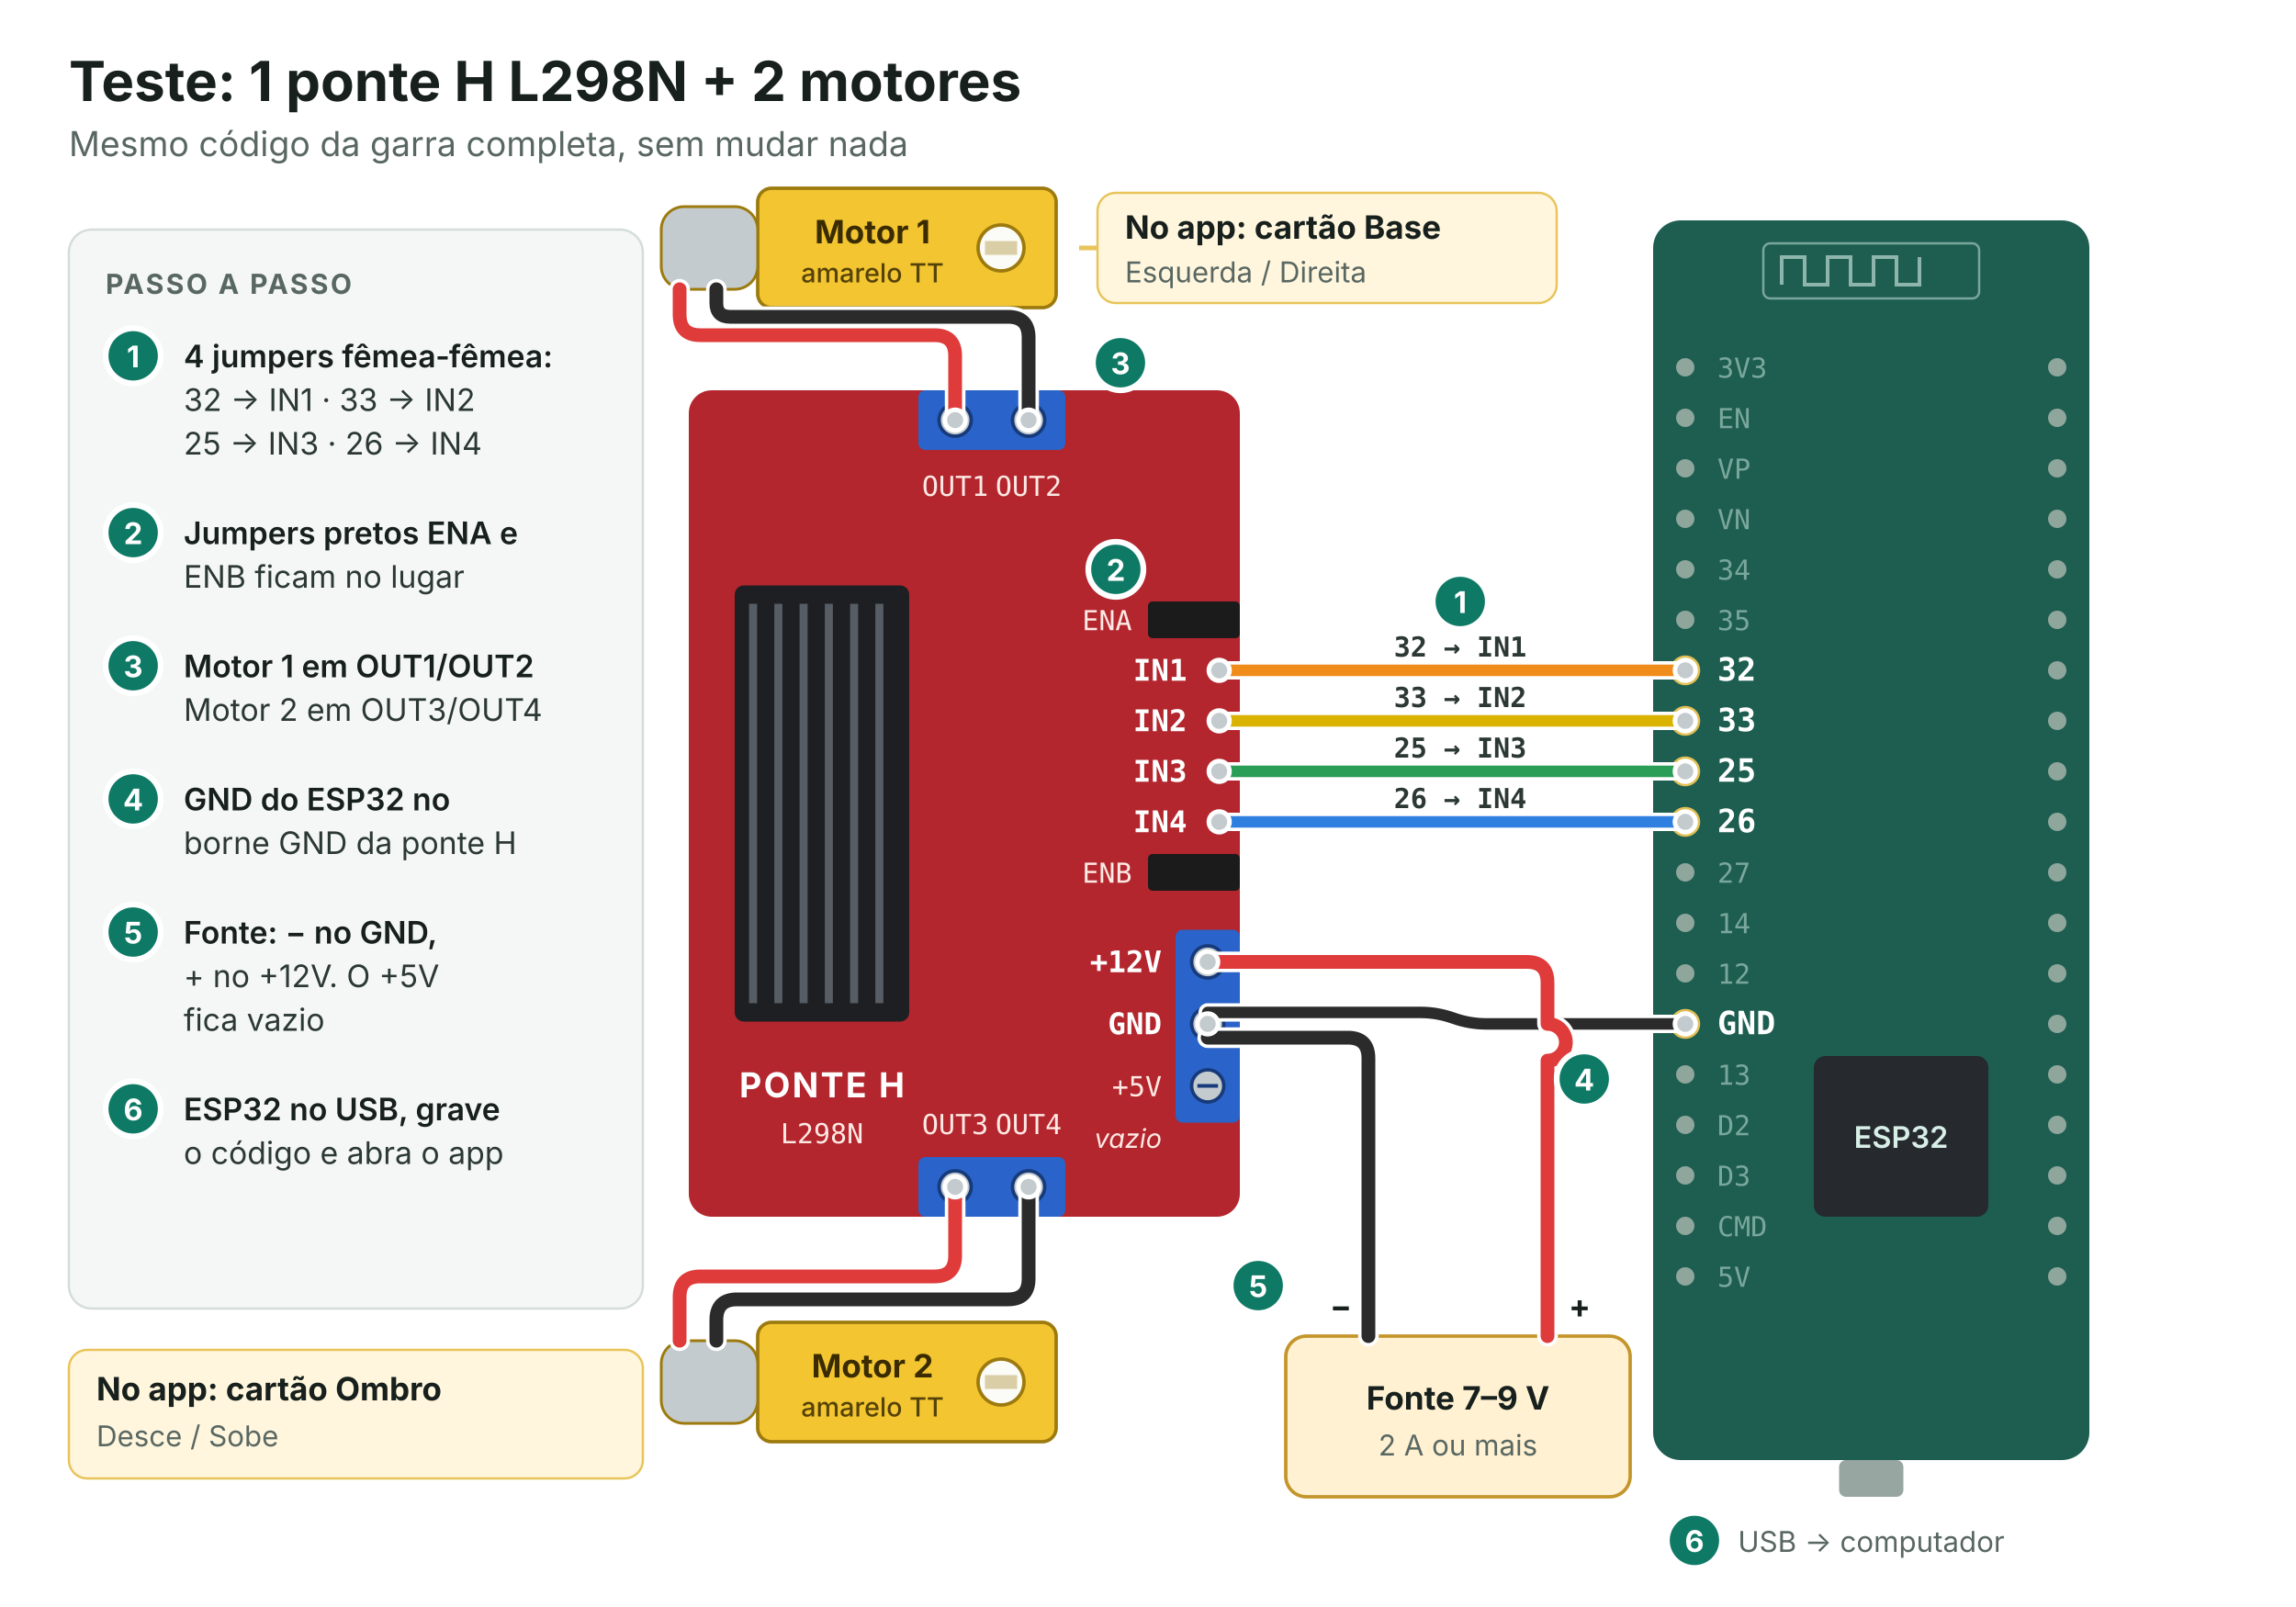
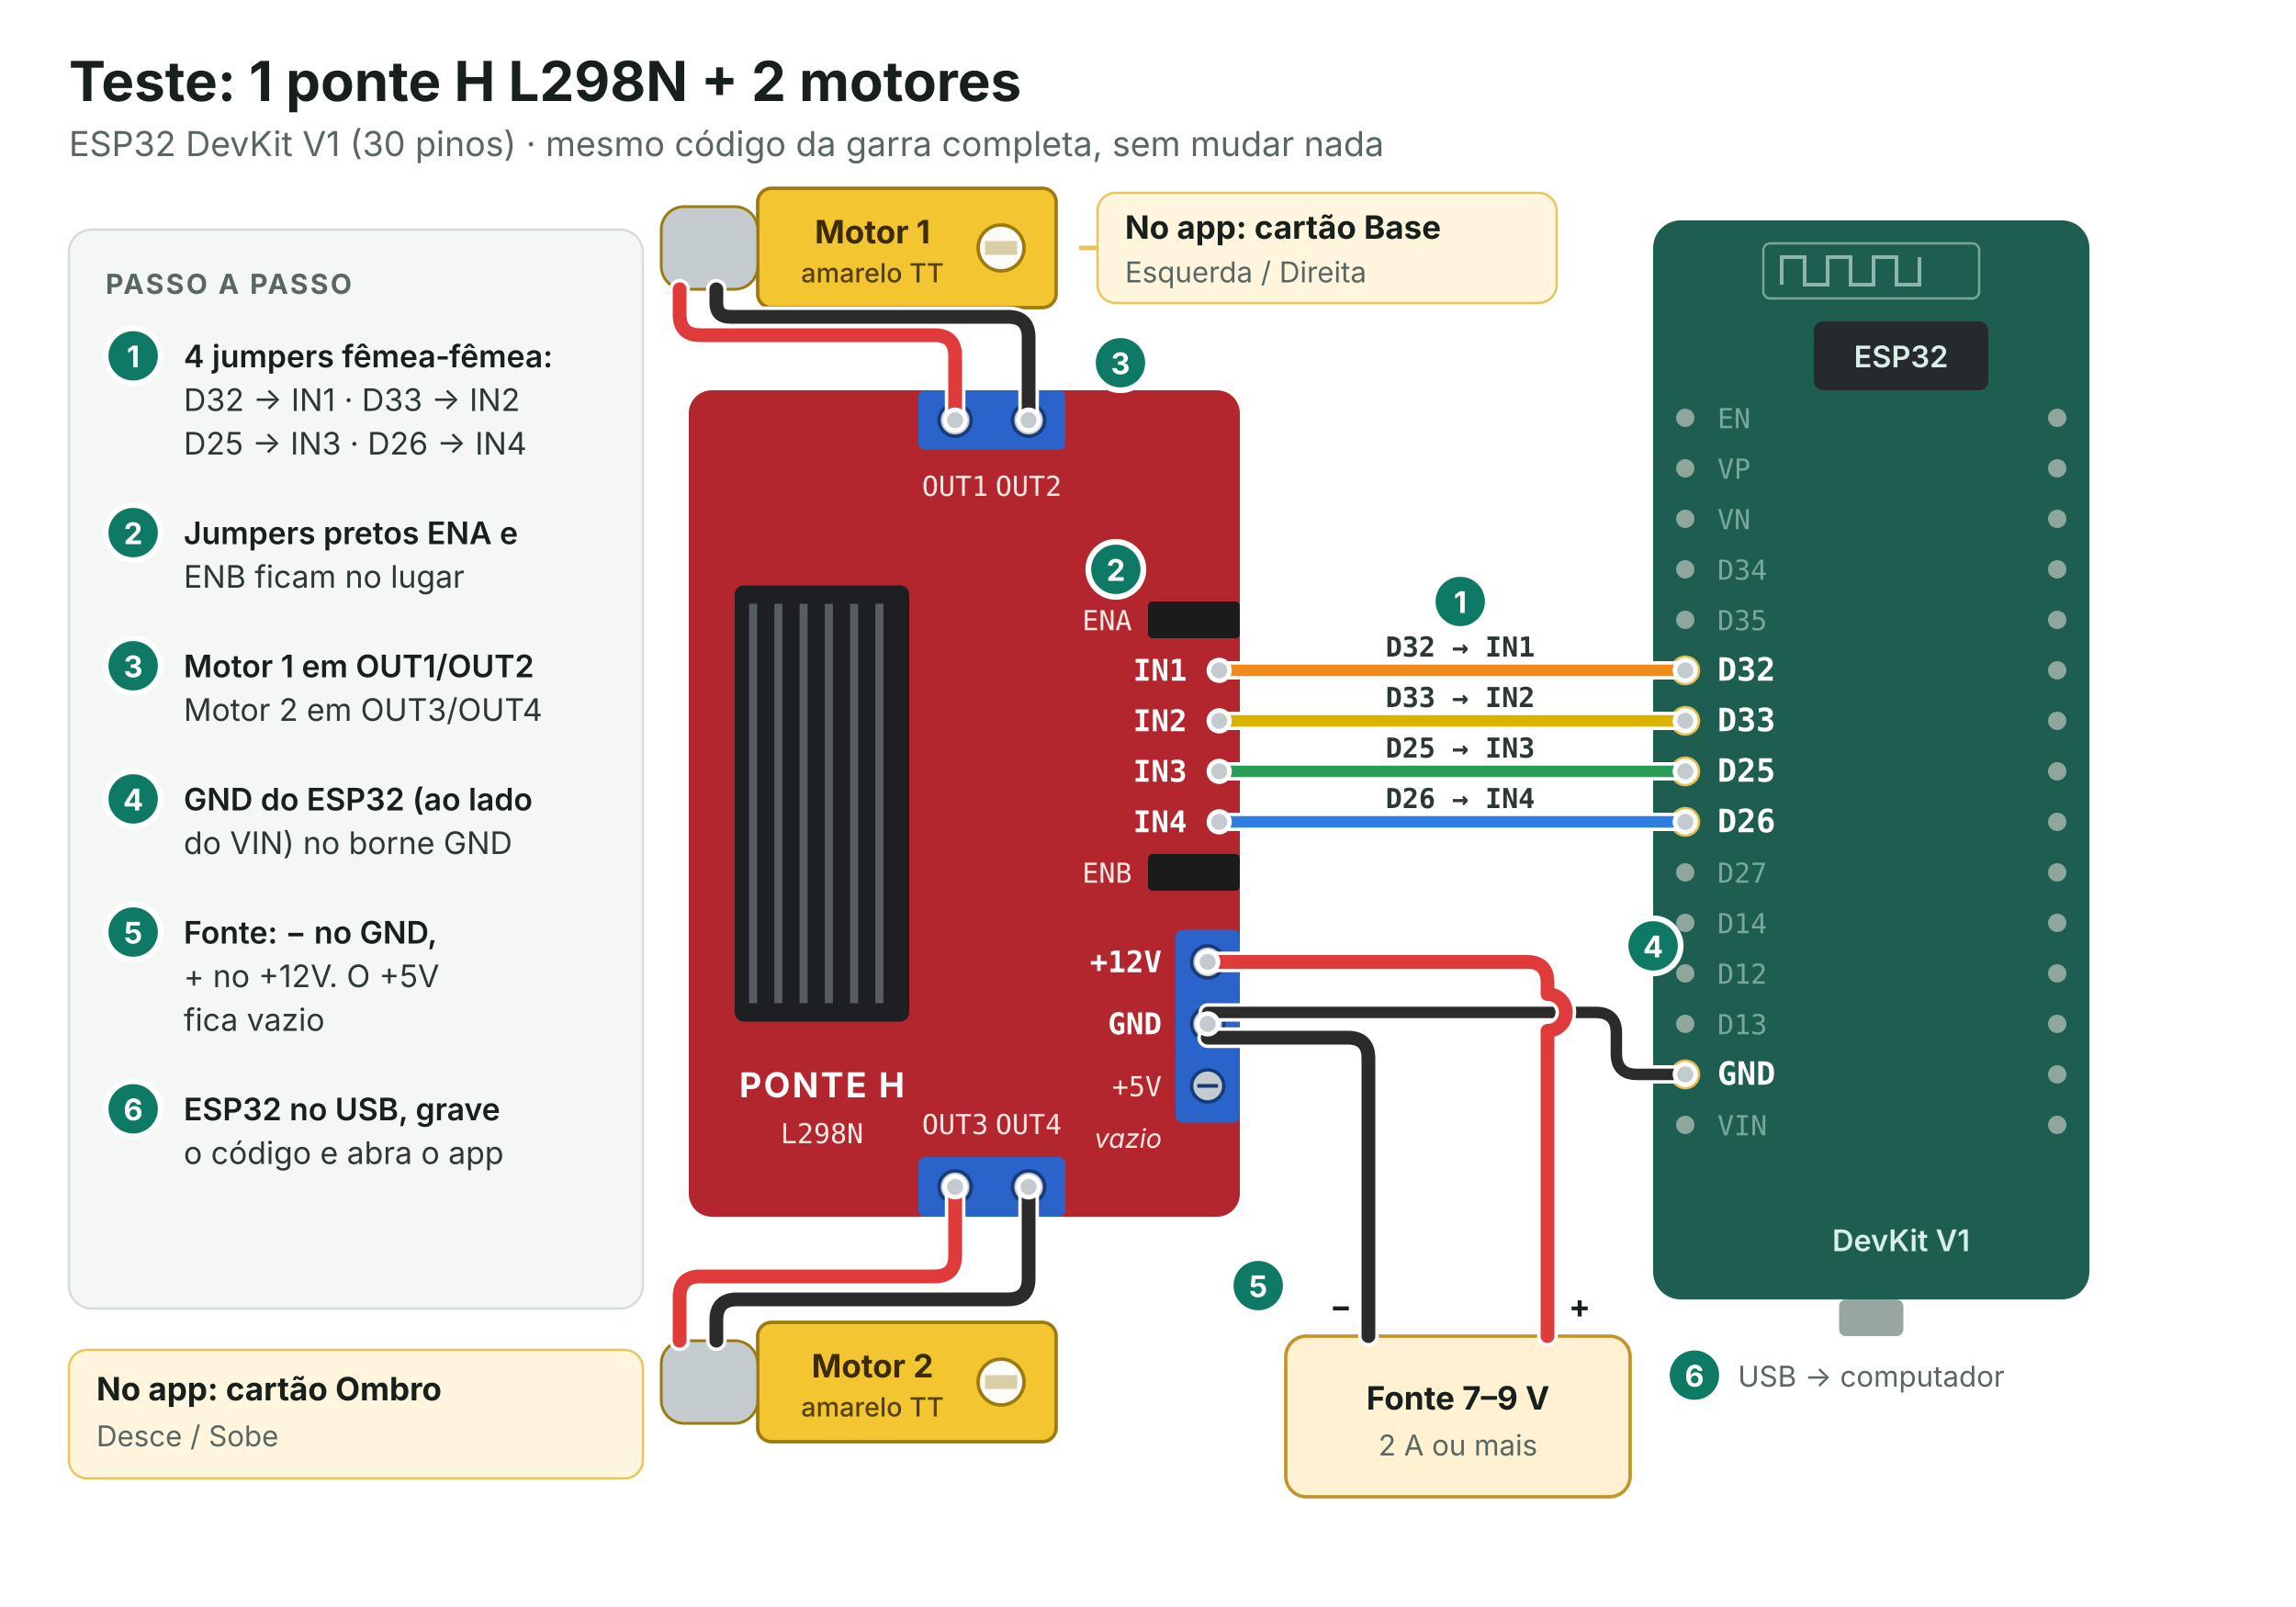
<svg xmlns="http://www.w3.org/2000/svg" viewBox="0 0 1000 700" font-family="Inter, system-ui, sans-serif">
  <style>
.title{font:700 24px Inter,system-ui,sans-serif;fill:#17201d}
.sub{font:400 15px Inter,system-ui,sans-serif;fill:#596762}
.t{font:500 14px Inter,system-ui,sans-serif;fill:#17201d}
.tb{font:700 14px Inter,system-ui,sans-serif;fill:#17201d}
.small{font:400 12.5px Inter,system-ui,sans-serif;fill:#596762}
.cap{font:700 12px Inter,system-ui,sans-serif;fill:#596762;letter-spacing:.08em}
.step{font:400 13.5px Inter,system-ui,sans-serif;fill:#2c3833}
.step-b{font:600 13.5px Inter,system-ui,sans-serif;fill:#17201d}
.board{fill:#1d5e50}
.chip-t{font:600 13px Inter,system-ui,sans-serif;fill:#d8efe7}
.pin-on{font:700 14px ui-monospace,Menlo,Consolas,monospace;fill:#ffffff}
.pin-off{font:500 12px ui-monospace,Menlo,Consolas,monospace;fill:#d8efe7;opacity:.5}
.l298{fill:#b3262e}
.lb{font:500 12px ui-monospace,Menlo,Consolas,monospace;fill:#ffe9e4}
.lb-on{font:700 13px ui-monospace,Menlo,Consolas,monospace;fill:#ffffff}
.lb-big{font:700 15px Inter,system-ui,sans-serif;fill:#ffffff;letter-spacing:.06em}
.lb-x{font:italic 400 11.5px Inter,system-ui,sans-serif;fill:#ffe9e4}
.term{fill:#2a63c9}
.screw{fill:#c3cbcf;stroke:#173a7a;stroke-width:1.5}
.slot{stroke:#173a7a;stroke-width:1.6}
.tt{fill:#f3c531;stroke:#9c7a0e;stroke-width:1.5}
.ttcan{fill:#c3cbcf;stroke:#9c7a0e;stroke-width:1.2}
.tt-t{font:700 14px Inter,system-ui,sans-serif;fill:#3a2c00}
.tt-s{font:500 11.5px Inter,system-ui,sans-serif;fill:#3a2c00;opacity:.85}
.we,.pe{fill:none;stroke:#ffffff;stroke-linecap:round;stroke-linejoin:round}
.we{stroke-width:8}.pe{stroke-width:9}
.w,.p{fill:none;stroke-linecap:round;stroke-linejoin:round}
.w{stroke-width:5}.p{stroke-width:6}
.tip{fill:#c3cbcf;stroke:#ffffff;stroke-width:2}
.wl{font:700 12px ui-monospace,Menlo,Consolas,monospace;fill:#2c3833}
.badge circle{fill:#0e7a66;stroke:#ffffff;stroke-width:2.5}
.badge text{font:700 13px Inter,system-ui,sans-serif;fill:#ffffff}
</style>
  <rect width="1000" height="700" fill="#ffffff" />
  <text class="title" x="30" y="44" text-anchor="start">Teste: 1 ponte H L298N + 2 motores</text>
-   <text class="sub" x="30" y="68" text-anchor="start">Mesmo código da garra completa, sem mudar nada</text>
-   <rect class="board" x="720" y="96" width="190" height="540" rx="12" />
+   <text class="sub" x="30" y="68" text-anchor="start">ESP32 DevKit V1 (30 pinos) · mesmo código da garra completa, sem mudar nada</text>
+   <rect class="board" x="720" y="96" width="190" height="470" rx="12" />
  <rect x="768" y="106" width="94" height="24" rx="3" fill="none" stroke="#d8efe7" stroke-opacity=".5" />
  <path d="M776 124 v-12 h10 v12 h10 v-12 h10 v12 h10 v-12 h10 v12 h10 v-12" fill="none" stroke="#d8efe7" stroke-opacity=".6" stroke-width="1.6" />
-   <rect x="790" y="460" width="76" height="70" rx="5" fill="#26292d" />
-   <text x="828" y="500" text-anchor="middle" class="chip-t">ESP32</text>
-   <circle cx="734" cy="160" r="4" fill="#8fa69c" />
-   <text x="748" y="164.5" class="pin-off">3V3</text>
+   <rect x="790" y="140" width="76" height="30" rx="4" fill="#26292d" />
+   <text x="828" y="160" text-anchor="middle" class="chip-t">ESP32</text>
+   <text x="828" y="545" text-anchor="middle" class="chip-t">DevKit V1</text>
  <circle cx="734" cy="182" r="4" fill="#8fa69c" />
  <text x="748" y="186.5" class="pin-off">EN</text>
  <circle cx="734" cy="204" r="4" fill="#8fa69c" />
  <text x="748" y="208.5" class="pin-off">VP</text>
  <circle cx="734" cy="226" r="4" fill="#8fa69c" />
  <text x="748" y="230.5" class="pin-off">VN</text>
  <circle cx="734" cy="248" r="4" fill="#8fa69c" />
-   <text x="748" y="252.5" class="pin-off">34</text>
+   <text x="748" y="252.5" class="pin-off">D34</text>
  <circle cx="734" cy="270" r="4" fill="#8fa69c" />
-   <text x="748" y="274.5" class="pin-off">35</text>
+   <text x="748" y="274.5" class="pin-off">D35</text>
  <circle cx="734" cy="292" r="6.5" fill="#e2bf55" />
-   <text x="748" y="296.5" class="pin-on">32</text>
+   <text x="748" y="296.5" class="pin-on">D32</text>
  <circle cx="734" cy="314" r="6.5" fill="#e2bf55" />
-   <text x="748" y="318.5" class="pin-on">33</text>
+   <text x="748" y="318.5" class="pin-on">D33</text>
  <circle cx="734" cy="336" r="6.5" fill="#e2bf55" />
-   <text x="748" y="340.5" class="pin-on">25</text>
+   <text x="748" y="340.5" class="pin-on">D25</text>
  <circle cx="734" cy="358" r="6.5" fill="#e2bf55" />
-   <text x="748" y="362.5" class="pin-on">26</text>
+   <text x="748" y="362.5" class="pin-on">D26</text>
  <circle cx="734" cy="380" r="4" fill="#8fa69c" />
-   <text x="748" y="384.5" class="pin-off">27</text>
+   <text x="748" y="384.5" class="pin-off">D27</text>
  <circle cx="734" cy="402" r="4" fill="#8fa69c" />
-   <text x="748" y="406.5" class="pin-off">14</text>
+   <text x="748" y="406.5" class="pin-off">D14</text>
  <circle cx="734" cy="424" r="4" fill="#8fa69c" />
-   <text x="748" y="428.5" class="pin-off">12</text>
-   <circle cx="734" cy="446" r="6.5" fill="#e2bf55" />
-   <text x="748" y="450.5" class="pin-on">GND</text>
-   <circle cx="734" cy="468" r="4" fill="#8fa69c" />
-   <text x="748" y="472.5" class="pin-off">13</text>
+   <text x="748" y="428.5" class="pin-off">D12</text>
+   <circle cx="734" cy="446" r="4" fill="#8fa69c" />
+   <text x="748" y="450.5" class="pin-off">D13</text>
+   <circle cx="734" cy="468" r="6.5" fill="#e2bf55" />
+   <text x="748" y="472.5" class="pin-on">GND</text>
  <circle cx="734" cy="490" r="4" fill="#8fa69c" />
-   <text x="748" y="494.5" class="pin-off">D2</text>
-   <circle cx="734" cy="512" r="4" fill="#8fa69c" />
-   <text x="748" y="516.5" class="pin-off">D3</text>
-   <circle cx="734" cy="534" r="4" fill="#8fa69c" />
-   <text x="748" y="538.5" class="pin-off">CMD</text>
-   <circle cx="734" cy="556" r="4" fill="#8fa69c" />
-   <text x="748" y="560.5" class="pin-off">5V</text>
-   <circle cx="896" cy="160" r="4" fill="#8fa69c" />
+   <text x="748" y="494.5" class="pin-off">VIN</text>
  <circle cx="896" cy="182" r="4" fill="#8fa69c" />
  <circle cx="896" cy="204" r="4" fill="#8fa69c" />
  <circle cx="896" cy="226" r="4" fill="#8fa69c" />
  <circle cx="896" cy="248" r="4" fill="#8fa69c" />
  <circle cx="896" cy="270" r="4" fill="#8fa69c" />
  <circle cx="896" cy="292" r="4" fill="#8fa69c" />
  <circle cx="896" cy="314" r="4" fill="#8fa69c" />
  <circle cx="896" cy="336" r="4" fill="#8fa69c" />
  <circle cx="896" cy="358" r="4" fill="#8fa69c" />
  <circle cx="896" cy="380" r="4" fill="#8fa69c" />
  <circle cx="896" cy="402" r="4" fill="#8fa69c" />
  <circle cx="896" cy="424" r="4" fill="#8fa69c" />
  <circle cx="896" cy="446" r="4" fill="#8fa69c" />
  <circle cx="896" cy="468" r="4" fill="#8fa69c" />
  <circle cx="896" cy="490" r="4" fill="#8fa69c" />
-   <circle cx="896" cy="512" r="4" fill="#8fa69c" />
-   <circle cx="896" cy="534" r="4" fill="#8fa69c" />
-   <circle cx="896" cy="556" r="4" fill="#8fa69c" />
-   <rect x="801" y="636" width="28" height="16" rx="3" fill="#97a6a1" />
-   <text class="small" x="815" y="676" text-anchor="middle">USB → computador</text>
+   <rect x="801" y="566" width="28" height="16" rx="3" fill="#97a6a1" />
+   <text class="small" x="815" y="604" text-anchor="middle">USB → computador</text>
  <rect class="l298" x="300" y="170" width="240" height="360" rx="10" />
  <rect x="320" y="255" width="76" height="190" rx="4" fill="#1d1f22" />
  <line x1="328" y1="263" x2="328" y2="437" stroke="#575d64" stroke-width="3.5" />
  <line x1="339" y1="263" x2="339" y2="437" stroke="#575d64" stroke-width="3.5" />
  <line x1="350" y1="263" x2="350" y2="437" stroke="#575d64" stroke-width="3.5" />
  <line x1="361" y1="263" x2="361" y2="437" stroke="#575d64" stroke-width="3.5" />
  <line x1="372" y1="263" x2="372" y2="437" stroke="#575d64" stroke-width="3.5" />
  <line x1="383" y1="263" x2="383" y2="437" stroke="#575d64" stroke-width="3.5" />
  <text class="lb-big" x="358" y="478" text-anchor="middle">PONTE H</text>
  <text class="lb" x="358" y="498" text-anchor="middle">L298N</text>
  <rect class="term" x="400" y="170" width="64" height="26" rx="3" />
  <circle class="screw" cx="416" cy="183" r="7" />
  <line x1="411.5" y1="183" x2="420.5" y2="183" class="slot" />
  <circle class="screw" cx="448" cy="183" r="7" />
  <line x1="443.5" y1="183" x2="452.5" y2="183" class="slot" />
  <text class="lb" x="416" y="216" text-anchor="middle">OUT1</text>
  <text class="lb" x="448" y="216" text-anchor="middle">OUT2</text>
  <rect class="term" x="400" y="504" width="64" height="26" rx="3" />
  <circle class="screw" cx="416" cy="517" r="7" />
  <line x1="411.5" y1="517" x2="420.5" y2="517" class="slot" />
  <circle class="screw" cx="448" cy="517" r="7" />
  <line x1="443.5" y1="517" x2="452.5" y2="517" class="slot" />
  <text class="lb" x="416" y="494" text-anchor="middle">OUT3</text>
  <text class="lb" x="448" y="494" text-anchor="middle">OUT4</text>
  <rect x="527" y="266" width="8" height="8" fill="#e2bf55" />
  <rect x="505" y="266" width="8" height="8" fill="#e2bf55" />
  <rect x="500" y="262" width="40" height="16" rx="2" fill="#1b1b1b" />
  <text class="lb" x="493" y="274.5" text-anchor="end">ENA</text>
  <rect x="527" y="288" width="8" height="8" fill="#e2bf55" />
  <text class="lb-on" x="517" y="296.5" text-anchor="end">IN1</text>
  <rect x="527" y="310" width="8" height="8" fill="#e2bf55" />
  <text class="lb-on" x="517" y="318.5" text-anchor="end">IN2</text>
  <rect x="527" y="332" width="8" height="8" fill="#e2bf55" />
  <text class="lb-on" x="517" y="340.5" text-anchor="end">IN3</text>
  <rect x="527" y="354" width="8" height="8" fill="#e2bf55" />
  <text class="lb-on" x="517" y="362.5" text-anchor="end">IN4</text>
  <rect x="527" y="376" width="8" height="8" fill="#e2bf55" />
  <rect x="505" y="376" width="8" height="8" fill="#e2bf55" />
  <rect x="500" y="372" width="40" height="16" rx="2" fill="#1b1b1b" />
  <text class="lb" x="493" y="384.5" text-anchor="end">ENB</text>
  <rect class="term" x="512" y="405" width="28" height="84" rx="3" />
  <circle class="screw" cx="526" cy="419" r="7" />
  <line x1="521.5" y1="419" x2="530.5" y2="419" class="slot" />
  <text class="lb-on" x="506" y="423.5" text-anchor="end">+12V</text>
  <circle class="screw" cx="526" cy="446" r="7" />
  <line x1="521.5" y1="446" x2="530.5" y2="446" class="slot" />
  <text class="lb-on" x="506" y="450.5" text-anchor="end">GND</text>
  <circle class="screw" cx="526" cy="473" r="7" />
  <line x1="521.5" y1="473" x2="530.5" y2="473" class="slot" />
  <text class="lb" x="506" y="477.5" text-anchor="end">+5V</text>
  <text class="lb-x" x="506" y="500" text-anchor="end">vazio</text>
  <path class="we" d="M734 292 L531 292" />
  <path class="w" style="stroke:#f08c1a" d="M734 292 L531 292" />
  <circle class="tip" cx="531" cy="292" r="4.5" />
  <circle class="tip" cx="734" cy="292" r="4.5" />
-   <text class="wl" x="636" y="286" text-anchor="middle">32 → IN1</text>
+   <text class="wl" x="636" y="286" text-anchor="middle">D32 → IN1</text>
  <path class="we" d="M734 314 L531 314" />
  <path class="w" style="stroke:#d9b300" d="M734 314 L531 314" />
  <circle class="tip" cx="531" cy="314" r="4.5" />
  <circle class="tip" cx="734" cy="314" r="4.5" />
-   <text class="wl" x="636" y="308" text-anchor="middle">33 → IN2</text>
+   <text class="wl" x="636" y="308" text-anchor="middle">D33 → IN2</text>
  <path class="we" d="M734 336 L531 336" />
  <path class="w" style="stroke:#2a9d57" d="M734 336 L531 336" />
  <circle class="tip" cx="531" cy="336" r="4.5" />
  <circle class="tip" cx="734" cy="336" r="4.5" />
-   <text class="wl" x="636" y="330" text-anchor="middle">25 → IN3</text>
+   <text class="wl" x="636" y="330" text-anchor="middle">D25 → IN3</text>
  <path class="we" d="M734 358 L531 358" />
  <path class="w" style="stroke:#2f7fe0" d="M734 358 L531 358" />
  <circle class="tip" cx="531" cy="358" r="4.5" />
  <circle class="tip" cx="734" cy="358" r="4.5" />
-   <text class="wl" x="636" y="352" text-anchor="middle">26 → IN4</text>
-   <path class="we" d="M734.0 446.0 L647.4 446.0 Q640.0 446.0 633.0 443.5 L633.0 443.5 Q626.0 441.0 618.6 441.0 L526.0 441.0" />
-   <path class="w" style="stroke:#2b2b2b" d="M734.0 446.0 L647.4 446.0 Q640.0 446.0 633.0 443.5 L633.0 443.5 Q626.0 441.0 618.6 441.0 L526.0 441.0" />
-   <circle class="tip" cx="734" cy="446" r="4.5" />
+   <text class="wl" x="636" y="352" text-anchor="middle">D26 → IN4</text>
+   <path class="we" d="M734.0 468.0 L713.0 468.0 Q704.0 468.0 704.0 459.0 L704.0 450.0 Q704.0 441.0 695.0 441.0 L526.0 441.0" />
+   <path class="w" style="stroke:#2b2b2b" d="M734.0 468.0 L713.0 468.0 Q704.0 468.0 704.0 459.0 L704.0 450.0 Q704.0 441.0 695.0 441.0 L526.0 441.0" />
+   <circle class="tip" cx="734" cy="468" r="4.5" />
  <rect x="560" y="582" width="150" height="70" rx="9" fill="#fff1d2" stroke="#c4952a" stroke-width="1.5" />
  <text class="tb" x="635" y="614" text-anchor="middle">Fonte 7–9 V</text>
  <text class="small" x="635" y="634" text-anchor="middle">2 A ou mais</text>
  <text class="tb" x="584" y="574" text-anchor="middle">−</text>
  <text class="tb" x="688" y="574" text-anchor="middle">+</text>
  <path class="pe" d="M596.0 582.0 L596.0 461.0 Q596.0 452.0 587.0 452.0 L526.0 452.0" />
  <path class="p" style="stroke:#2b2b2b" d="M596.0 582.0 L596.0 461.0 Q596.0 452.0 587.0 452.0 L526.0 452.0" />
  <circle class="tip" cx="526" cy="446" r="4.5" />
-   <path class="pe" d="M674 582 L674 462 A 8 8 0 0 0 674 446 L674 428 Q674 419 665 419 L526 419" />
-   <path class="p" style="stroke:#e03b3b" d="M674 582 L674 462 A 8 8 0 0 0 674 446 L674 428 Q674 419 665 419 L526 419" />
+   <path class="pe" d="M674 582 L674 449 A 8 8 0 0 0 674 433 L674 428 Q674 419 665 419 L526 419" />
+   <path class="p" style="stroke:#e03b3b" d="M674 582 L674 449 A 8 8 0 0 0 674 433 L674 428 Q674 419 665 419 L526 419" />
  <circle class="tip" cx="526" cy="419" r="4.5" />
  <rect class="tt" x="330" y="82" width="130" height="52" rx="6" />
  <rect class="ttcan" x="288" y="90" width="42" height="36" rx="10" />
  <circle cx="436" cy="108" r="10" fill="#fbfbf7" stroke="#9c7a0e" stroke-width="1.5" />
  <rect x="429" y="105" width="14" height="6" fill="#9c7a0e" opacity=".35" />
  <text class="tt-t" x="380" y="106" text-anchor="middle">Motor 1</text>
  <text class="tt-s" x="380" y="123" text-anchor="middle">amarelo TT</text>
  <rect class="tt" x="330" y="576" width="130" height="52" rx="6" />
  <rect class="ttcan" x="288" y="584" width="42" height="36" rx="10" />
  <circle cx="436" cy="602" r="10" fill="#fbfbf7" stroke="#9c7a0e" stroke-width="1.5" />
  <rect x="429" y="599" width="14" height="6" fill="#9c7a0e" opacity=".35" />
  <text class="tt-t" x="380" y="600" text-anchor="middle">Motor 2</text>
  <text class="tt-s" x="380" y="617" text-anchor="middle">amarelo TT</text>
  <path class="pe" d="M296.0 126.0 L296.0 137.0 Q296.0 146.0 305.0 146.0 L407.0 146.0 Q416.0 146.0 416.0 155.0 L416.0 183.0" />
  <path class="p" style="stroke:#e03b3b" d="M296.0 126.0 L296.0 137.0 Q296.0 146.0 305.0 146.0 L407.0 146.0 Q416.0 146.0 416.0 155.0 L416.0 183.0" />
  <path class="pe" d="M312.0 126.0 L312.0 132.0 Q312.0 138.0 318.0 138.0 L439.0 138.0 Q448.0 138.0 448.0 147.0 L448.0 183.0" />
  <path class="p" style="stroke:#2b2b2b" d="M312.0 126.0 L312.0 132.0 Q312.0 138.0 318.0 138.0 L439.0 138.0 Q448.0 138.0 448.0 147.0 L448.0 183.0" />
  <circle class="tip" cx="416" cy="183" r="4.5" />
  <circle class="tip" cx="448" cy="183" r="4.5" />
  <path class="pe" d="M296.0 584.0 L296.0 565.0 Q296.0 556.0 305.0 556.0 L407.0 556.0 Q416.0 556.0 416.0 547.0 L416.0 517.0" />
  <path class="p" style="stroke:#e03b3b" d="M296.0 584.0 L296.0 565.0 Q296.0 556.0 305.0 556.0 L407.0 556.0 Q416.0 556.0 416.0 547.0 L416.0 517.0" />
  <path class="pe" d="M312.0 584.0 L312.0 575.0 Q312.0 566.0 321.0 566.0 L439.0 566.0 Q448.0 566.0 448.0 557.0 L448.0 517.0" />
  <path class="p" style="stroke:#2b2b2b" d="M312.0 584.0 L312.0 575.0 Q312.0 566.0 321.0 566.0 L439.0 566.0 Q448.0 566.0 448.0 557.0 L448.0 517.0" />
  <circle class="tip" cx="416" cy="517" r="4.5" />
  <circle class="tip" cx="448" cy="517" r="4.5" />
  <rect x="478" y="84" width="200" height="48" rx="8" fill="#fff6dd" stroke="#e8c45a" />
  <text class="tb" x="490" y="104" text-anchor="start">No app: cartão Base</text>
  <text class="small" x="490" y="123" text-anchor="start">Esquerda / Direita</text>
  <path d="M478 108 L470 108" stroke="#e8c45a" stroke-width="2" />
  <rect x="478" y="590" width="74" height="48" rx="8" fill="#fff6dd" stroke="#e8c45a" opacity="0" />
  <rect x="30" y="588" width="250" height="56" rx="8" fill="#fff6dd" stroke="#e8c45a" />
  <text class="tb" x="42" y="610" text-anchor="start">No app: cartão Ombro</text>
  <text class="small" x="42" y="630" text-anchor="start">Desce / Sobe</text>
  <rect x="30" y="100" width="250" height="470" rx="10" fill="#f4f7f6" stroke="#d5ddda" />
  <text class="cap" x="46" y="128" text-anchor="start">PASSO A PASSO</text>
  <g class="badge">
    <circle cx="58" cy="155" r="12" />
    <text x="58" y="160" text-anchor="middle">1</text>
  </g>
  <text class="step-b" x="80" y="160" text-anchor="start">4 jumpers fêmea‑fêmea:</text>
-   <text class="step" x="80" y="179" text-anchor="start">32 → IN1  ·  33 → IN2</text>
-   <text class="step" x="80" y="198" text-anchor="start">25 → IN3  ·  26 → IN4</text>
+   <text class="step" x="80" y="179" text-anchor="start">D32 → IN1  ·  D33 → IN2</text>
+   <text class="step" x="80" y="198" text-anchor="start">D25 → IN3  ·  D26 → IN4</text>
  <g class="badge">
    <circle cx="58" cy="232" r="12" />
    <text x="58" y="237" text-anchor="middle">2</text>
  </g>
  <text class="step-b" x="80" y="237" text-anchor="start">Jumpers pretos ENA e</text>
  <text class="step" x="80" y="256" text-anchor="start">ENB ficam no lugar</text>
  <g class="badge">
    <circle cx="58" cy="290" r="12" />
    <text x="58" y="295" text-anchor="middle">3</text>
  </g>
  <text class="step-b" x="80" y="295" text-anchor="start">Motor 1 em OUT1/OUT2</text>
  <text class="step" x="80" y="314" text-anchor="start">Motor 2 em OUT3/OUT4</text>
  <g class="badge">
    <circle cx="58" cy="348" r="12" />
    <text x="58" y="353" text-anchor="middle">4</text>
  </g>
-   <text class="step-b" x="80" y="353" text-anchor="start">GND do ESP32 no</text>
-   <text class="step" x="80" y="372" text-anchor="start">borne GND da ponte H</text>
+   <text class="step-b" x="80" y="353" text-anchor="start">GND do ESP32 (ao lado</text>
+   <text class="step" x="80" y="372" text-anchor="start">do VIN) no borne GND</text>
  <g class="badge">
    <circle cx="58" cy="406" r="12" />
    <text x="58" y="411" text-anchor="middle">5</text>
  </g>
  <text class="step-b" x="80" y="411" text-anchor="start">Fonte: − no GND,</text>
  <text class="step" x="80" y="430" text-anchor="start">+ no +12V. O +5V</text>
  <text class="step" x="80" y="449" text-anchor="start">fica vazio</text>
  <g class="badge">
    <circle cx="58" cy="483" r="12" />
    <text x="58" y="488" text-anchor="middle">6</text>
  </g>
  <text class="step-b" x="80" y="488" text-anchor="start">ESP32 no USB, grave</text>
  <text class="step" x="80" y="507" text-anchor="start">o código e abra o app</text>
  <g class="badge">
    <circle cx="636" cy="262" r="12" />
    <text x="636" y="267" text-anchor="middle">1</text>
  </g>
  <g class="badge">
    <circle cx="486" cy="248" r="12" />
    <text x="486" y="253" text-anchor="middle">2</text>
  </g>
  <g class="badge">
    <circle cx="488" cy="158" r="12" />
    <text x="488" y="163" text-anchor="middle">3</text>
  </g>
  <g class="badge">
-     <circle cx="690" cy="470" r="12" />
-     <text x="690" y="475" text-anchor="middle">4</text>
+     <circle cx="720" cy="412" r="12" />
+     <text x="720" y="417" text-anchor="middle">4</text>
  </g>
  <g class="badge">
    <circle cx="548" cy="560" r="12" />
    <text x="548" y="565" text-anchor="middle">5</text>
  </g>
  <g class="badge">
-     <circle cx="738" cy="671" r="12" />
-     <text x="738" y="676" text-anchor="middle">6</text>
+     <circle cx="738" cy="599" r="12" />
+     <text x="738" y="604" text-anchor="middle">6</text>
  </g>
</svg>
